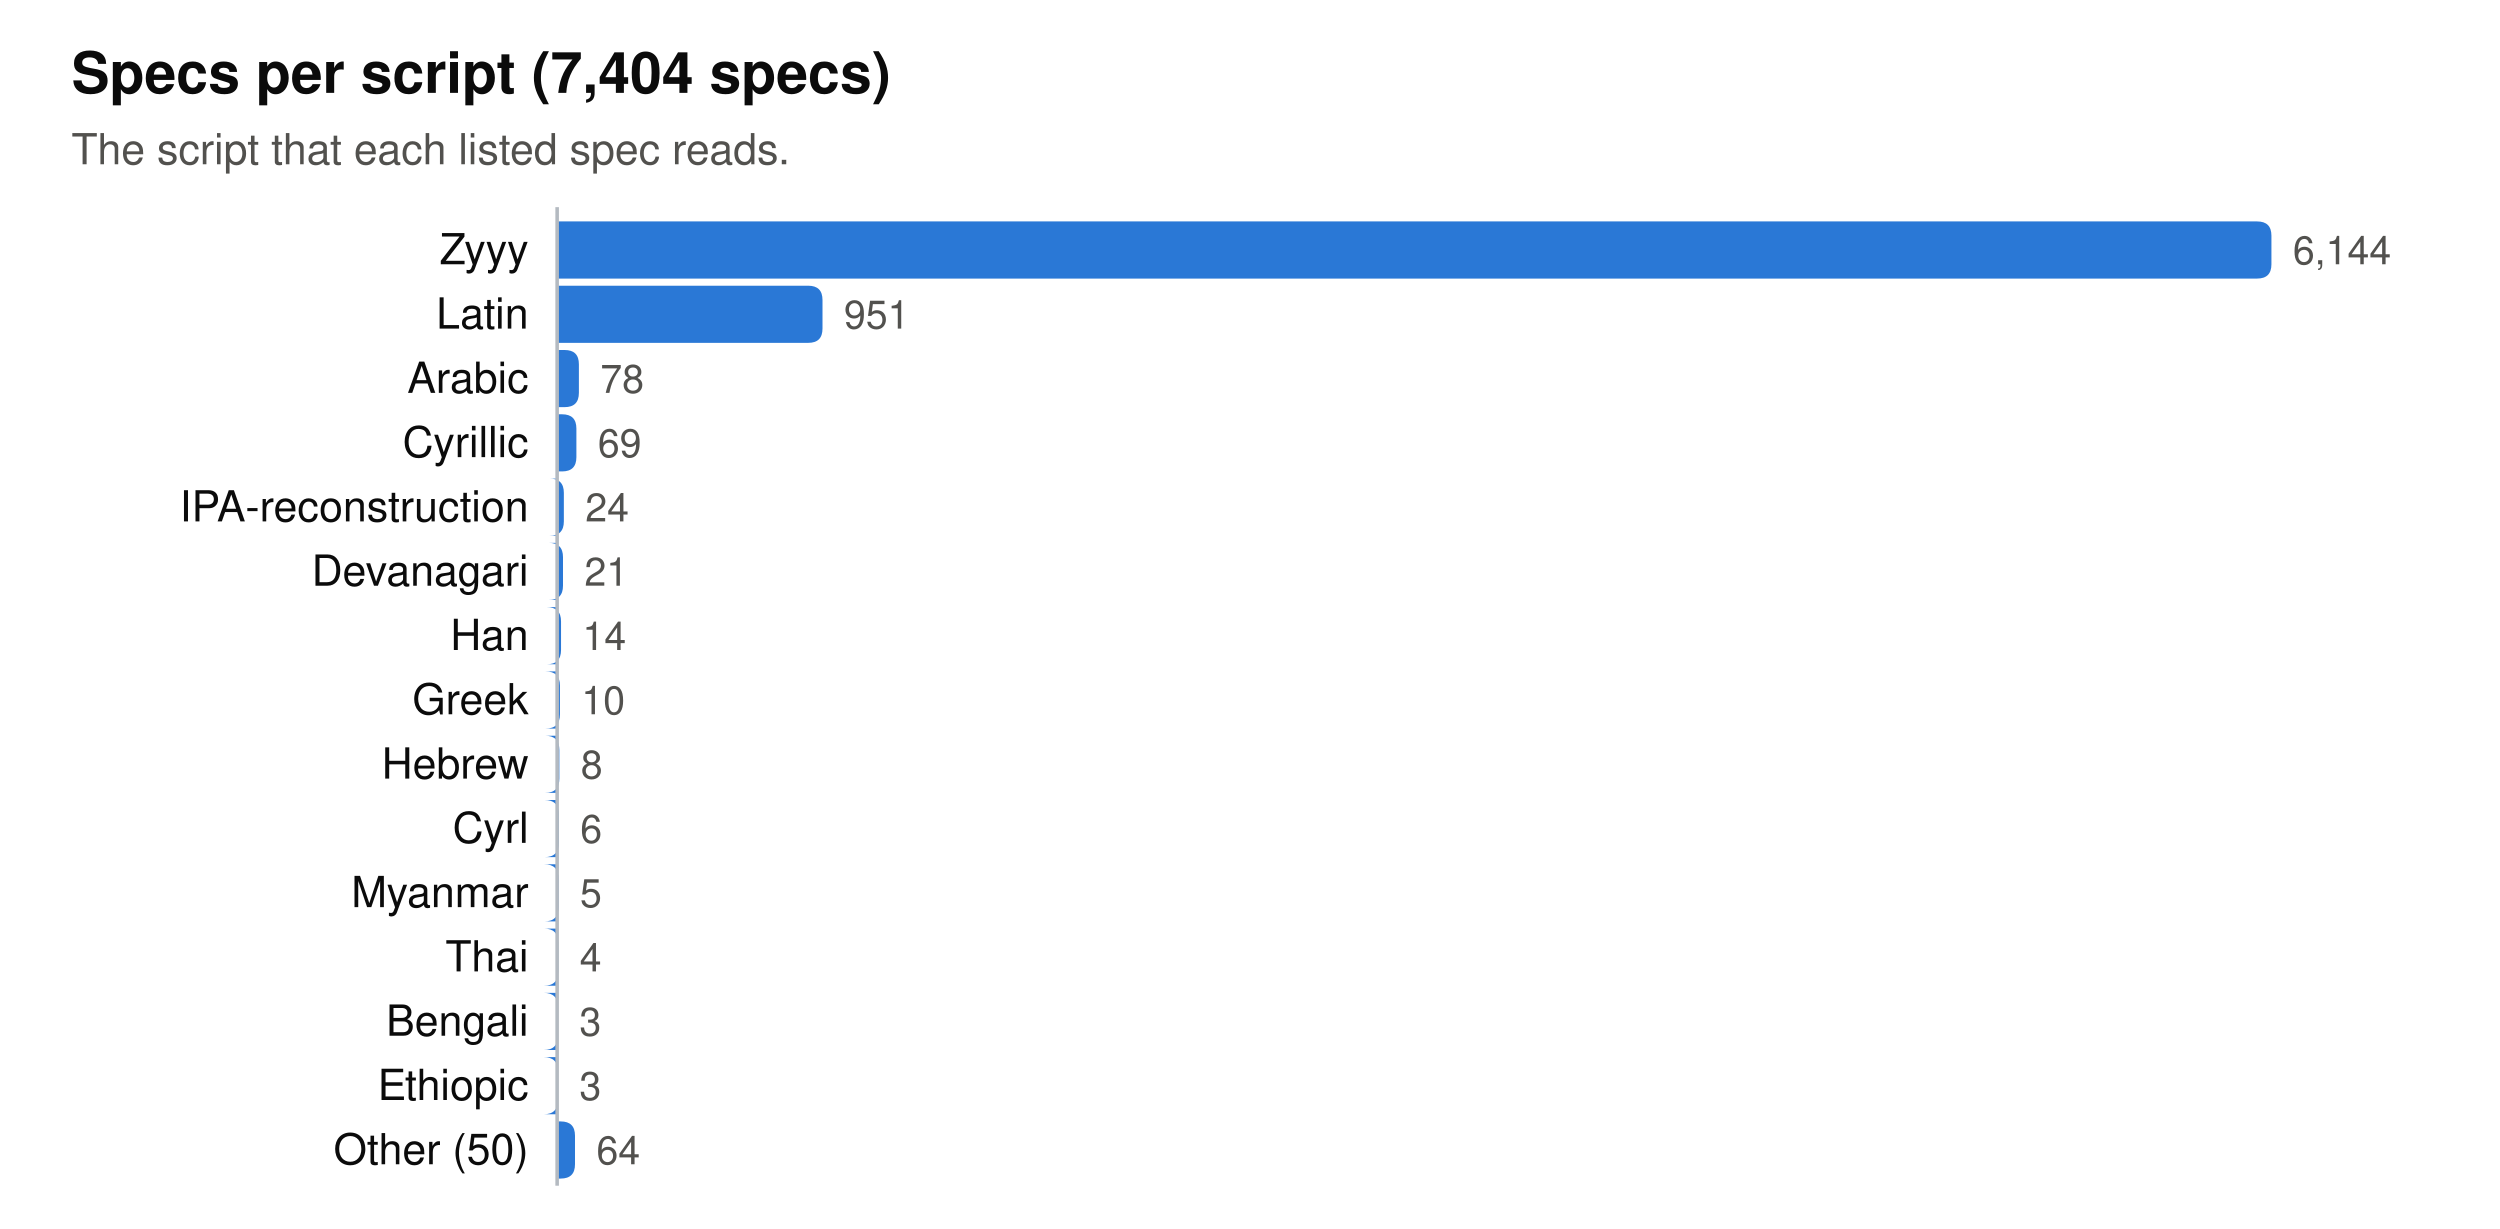
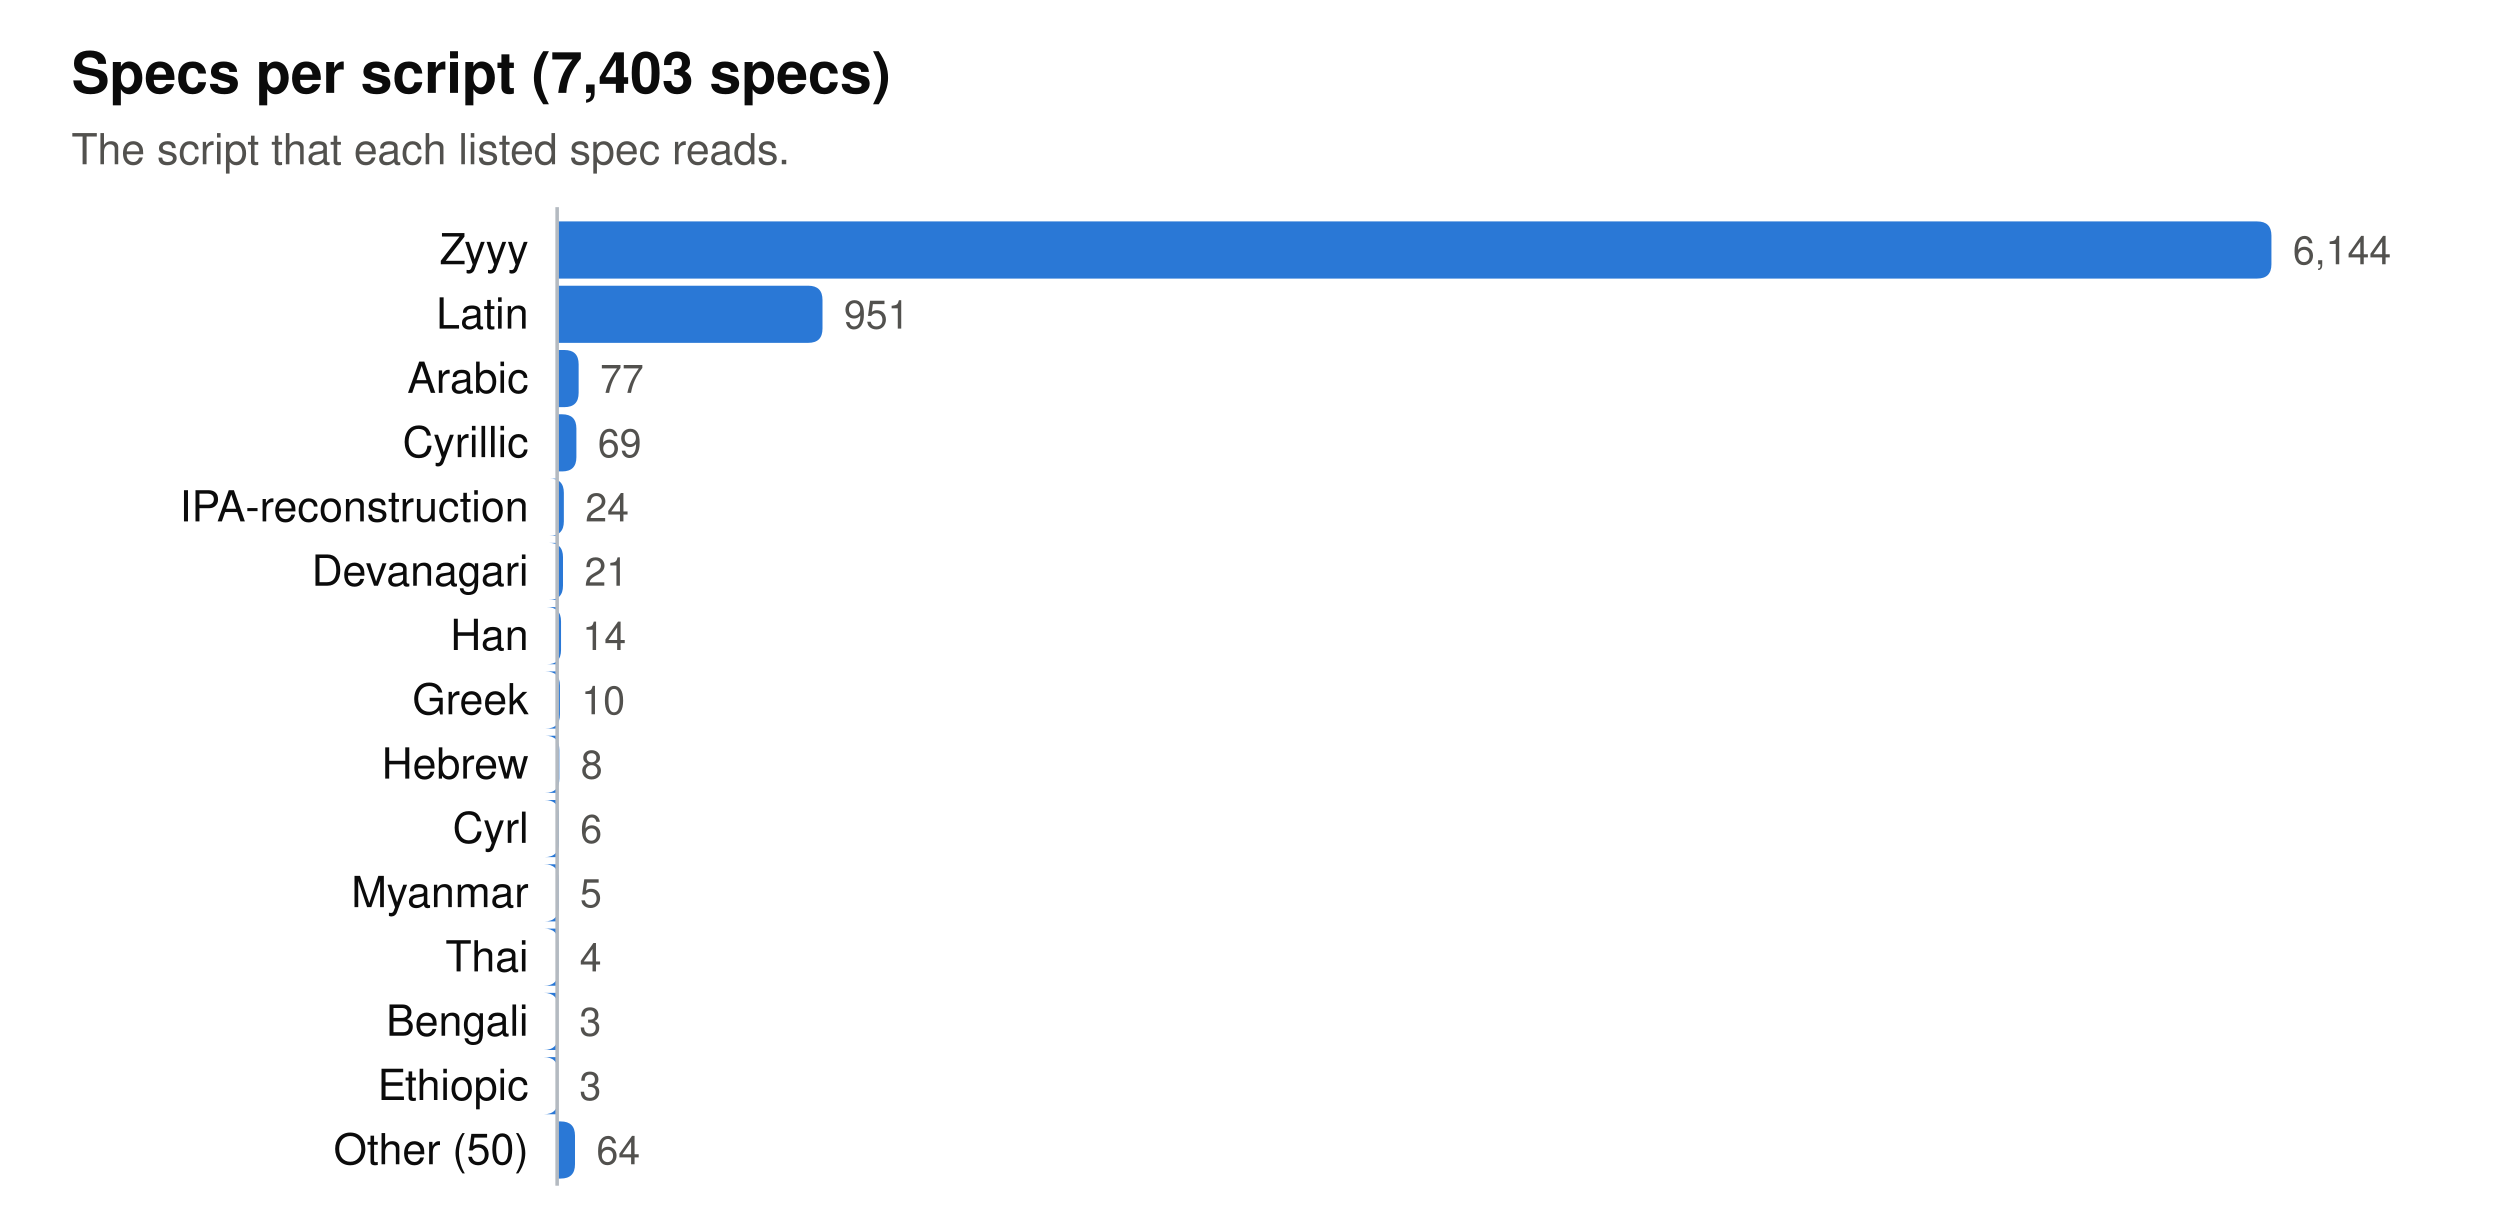
<svg xmlns="http://www.w3.org/2000/svg" width="700" height="344" viewBox="0 0 700 344" role="img" font-family="-apple-system, BlinkMacSystemFont, 'Segoe UI', Helvetica, Arial, sans-serif">
-   <text x="20" y="26" font-size="16" text-anchor="start" font-weight="bold" fill="#0b0b0b">Specs per script (7,404 specs)</text>
+   <text x="20" y="26" font-size="16" text-anchor="start" font-weight="bold" fill="#0b0b0b">Specs per script (7,403 specs)</text>
  <text x="20" y="46" font-size="12" text-anchor="start" font-weight="normal" fill="#52514e">The script that each listed spec reads.</text>
  <text x="148" y="74" font-size="12" text-anchor="end" font-weight="normal" fill="#0b0b0b">Zyyy</text>
  <path d="M156 62H632Q636 62 636 66V74Q636 78 632 78H156Z" fill="#2a78d6" />
  <text x="642" y="74" font-size="11" text-anchor="start" font-weight="normal" fill="#52514e">6,144</text>
  <text x="148" y="92" font-size="12" text-anchor="end" font-weight="normal" fill="#0b0b0b">Latin</text>
  <path d="M156 80H226.3Q230.3 80 230.3 84V92Q230.3 96 226.3 96H156Z" fill="#2a78d6" />
  <text x="236.3" y="92" font-size="11" text-anchor="start" font-weight="normal" fill="#52514e">951</text>
  <text x="148" y="110" font-size="12" text-anchor="end" font-weight="normal" fill="#0b0b0b">Arabic</text>
-   <path d="M156 98H158.09Q162.09 98 162.09 102V110Q162.09 114 158.09 114H156Z" fill="#2a78d6" />
-   <text x="168.09" y="110" font-size="11" text-anchor="start" font-weight="normal" fill="#52514e">78</text>
+   <path d="M156 98H158.02Q162.02 98 162.02 102V110Q162.02 114 158.02 114H156Z" fill="#2a78d6" />
+   <text x="168.02" y="110" font-size="11" text-anchor="start" font-weight="normal" fill="#52514e">77</text>
  <text x="148" y="128" font-size="12" text-anchor="end" font-weight="normal" fill="#0b0b0b">Cyrillic</text>
  <path d="M156 116H157.39Q161.39 116 161.39 120V128Q161.39 132 157.39 132H156Z" fill="#2a78d6" />
  <text x="167.39" y="128" font-size="11" text-anchor="start" font-weight="normal" fill="#52514e">69</text>
  <text x="148" y="146" font-size="12" text-anchor="end" font-weight="normal" fill="#0b0b0b">IPA-reconstruction</text>
  <path d="M156 134H153.88Q157.88 134 157.88 138V146Q157.88 150 153.88 150H156Z" fill="#2a78d6" />
  <text x="163.88" y="146" font-size="11" text-anchor="start" font-weight="normal" fill="#52514e">24</text>
  <text x="148" y="164" font-size="12" text-anchor="end" font-weight="normal" fill="#0b0b0b">Devanagari</text>
  <path d="M156 152H153.64Q157.64 152 157.64 156V164Q157.64 168 153.64 168H156Z" fill="#2a78d6" />
  <text x="163.64" y="164" font-size="11" text-anchor="start" font-weight="normal" fill="#52514e">21</text>
  <text x="148" y="182" font-size="12" text-anchor="end" font-weight="normal" fill="#0b0b0b">Han</text>
  <path d="M156 170H153.09Q157.09 170 157.09 174V182Q157.09 186 153.09 186H156Z" fill="#2a78d6" />
  <text x="163.09" y="182" font-size="11" text-anchor="start" font-weight="normal" fill="#52514e">14</text>
  <text x="148" y="200" font-size="12" text-anchor="end" font-weight="normal" fill="#0b0b0b">Greek</text>
  <path d="M156 188H152.78Q156.78 188 156.78 192V200Q156.78 204 152.78 204H156Z" fill="#2a78d6" />
  <text x="162.78" y="200" font-size="11" text-anchor="start" font-weight="normal" fill="#52514e">10</text>
  <text x="148" y="218" font-size="12" text-anchor="end" font-weight="normal" fill="#0b0b0b">Hebrew</text>
  <path d="M156 206H152.62Q156.62 206 156.62 210V218Q156.62 222 152.62 222H156Z" fill="#2a78d6" />
  <text x="162.62" y="218" font-size="11" text-anchor="start" font-weight="normal" fill="#52514e">8</text>
  <text x="148" y="236" font-size="12" text-anchor="end" font-weight="normal" fill="#0b0b0b">Cyrl</text>
  <path d="M156 224H152.47Q156.47 224 156.47 228V236Q156.47 240 152.47 240H156Z" fill="#2a78d6" />
  <text x="162.47" y="236" font-size="11" text-anchor="start" font-weight="normal" fill="#52514e">6</text>
  <text x="148" y="254" font-size="12" text-anchor="end" font-weight="normal" fill="#0b0b0b">Myanmar</text>
  <path d="M156 242H152.39Q156.39 242 156.39 246V254Q156.39 258 152.39 258H156Z" fill="#2a78d6" />
  <text x="162.39" y="254" font-size="11" text-anchor="start" font-weight="normal" fill="#52514e">5</text>
  <text x="148" y="272" font-size="12" text-anchor="end" font-weight="normal" fill="#0b0b0b">Thai</text>
  <path d="M156 260H152.31Q156.31 260 156.31 264V272Q156.31 276 152.31 276H156Z" fill="#2a78d6" />
  <text x="162.31" y="272" font-size="11" text-anchor="start" font-weight="normal" fill="#52514e">4</text>
  <text x="148" y="290" font-size="12" text-anchor="end" font-weight="normal" fill="#0b0b0b">Bengali</text>
  <path d="M156 278H152.23Q156.23 278 156.23 282V290Q156.23 294 152.23 294H156Z" fill="#2a78d6" />
  <text x="162.23" y="290" font-size="11" text-anchor="start" font-weight="normal" fill="#52514e">3</text>
  <text x="148" y="308" font-size="12" text-anchor="end" font-weight="normal" fill="#0b0b0b">Ethiopic</text>
  <path d="M156 296H152.23Q156.23 296 156.23 300V308Q156.23 312 152.23 312H156Z" fill="#2a78d6" />
  <text x="162.23" y="308" font-size="11" text-anchor="start" font-weight="normal" fill="#52514e">3</text>
  <text x="148" y="326" font-size="12" text-anchor="end" font-weight="normal" fill="#0b0b0b">Other (50)</text>
  <path d="M156 314H157Q161 314 161 318V326Q161 330 157 330H156Z" fill="#2a78d6" />
  <text x="167" y="326" font-size="11" text-anchor="start" font-weight="normal" fill="#52514e">64</text>
  <line x1="156" y1="58" x2="156" y2="332" stroke="#b4bac1" stroke-width="1" />
</svg>
